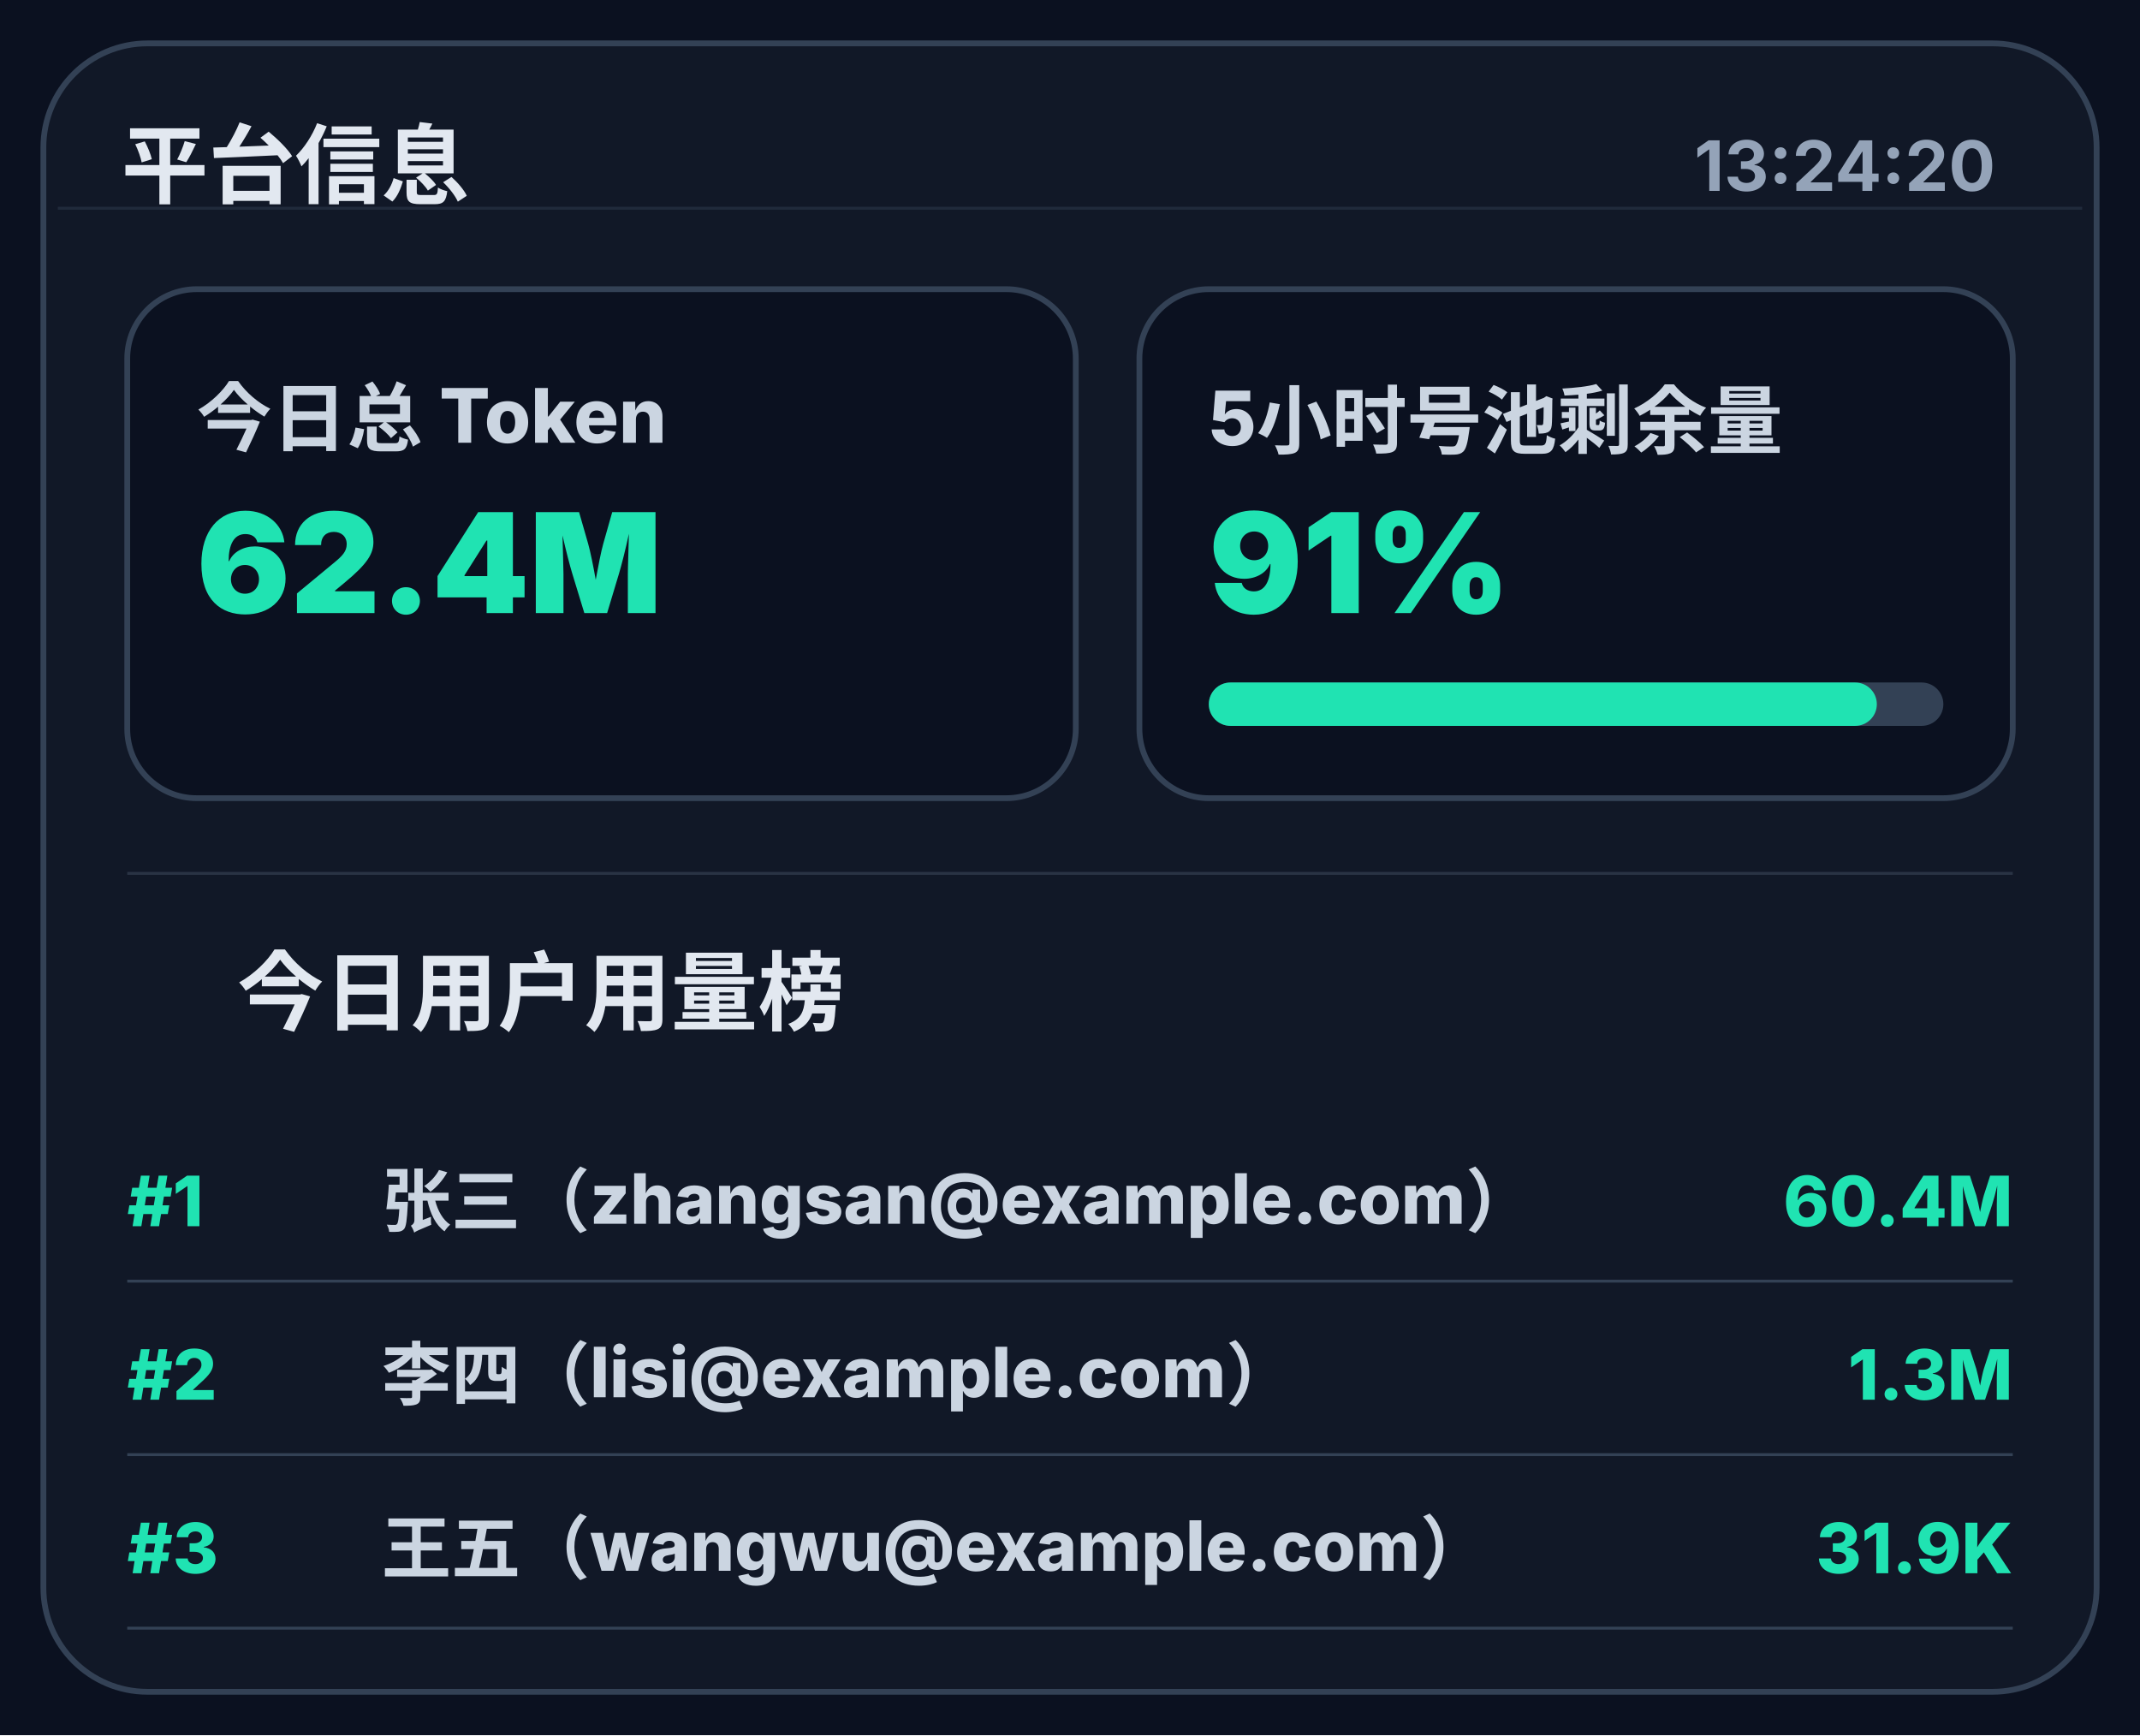
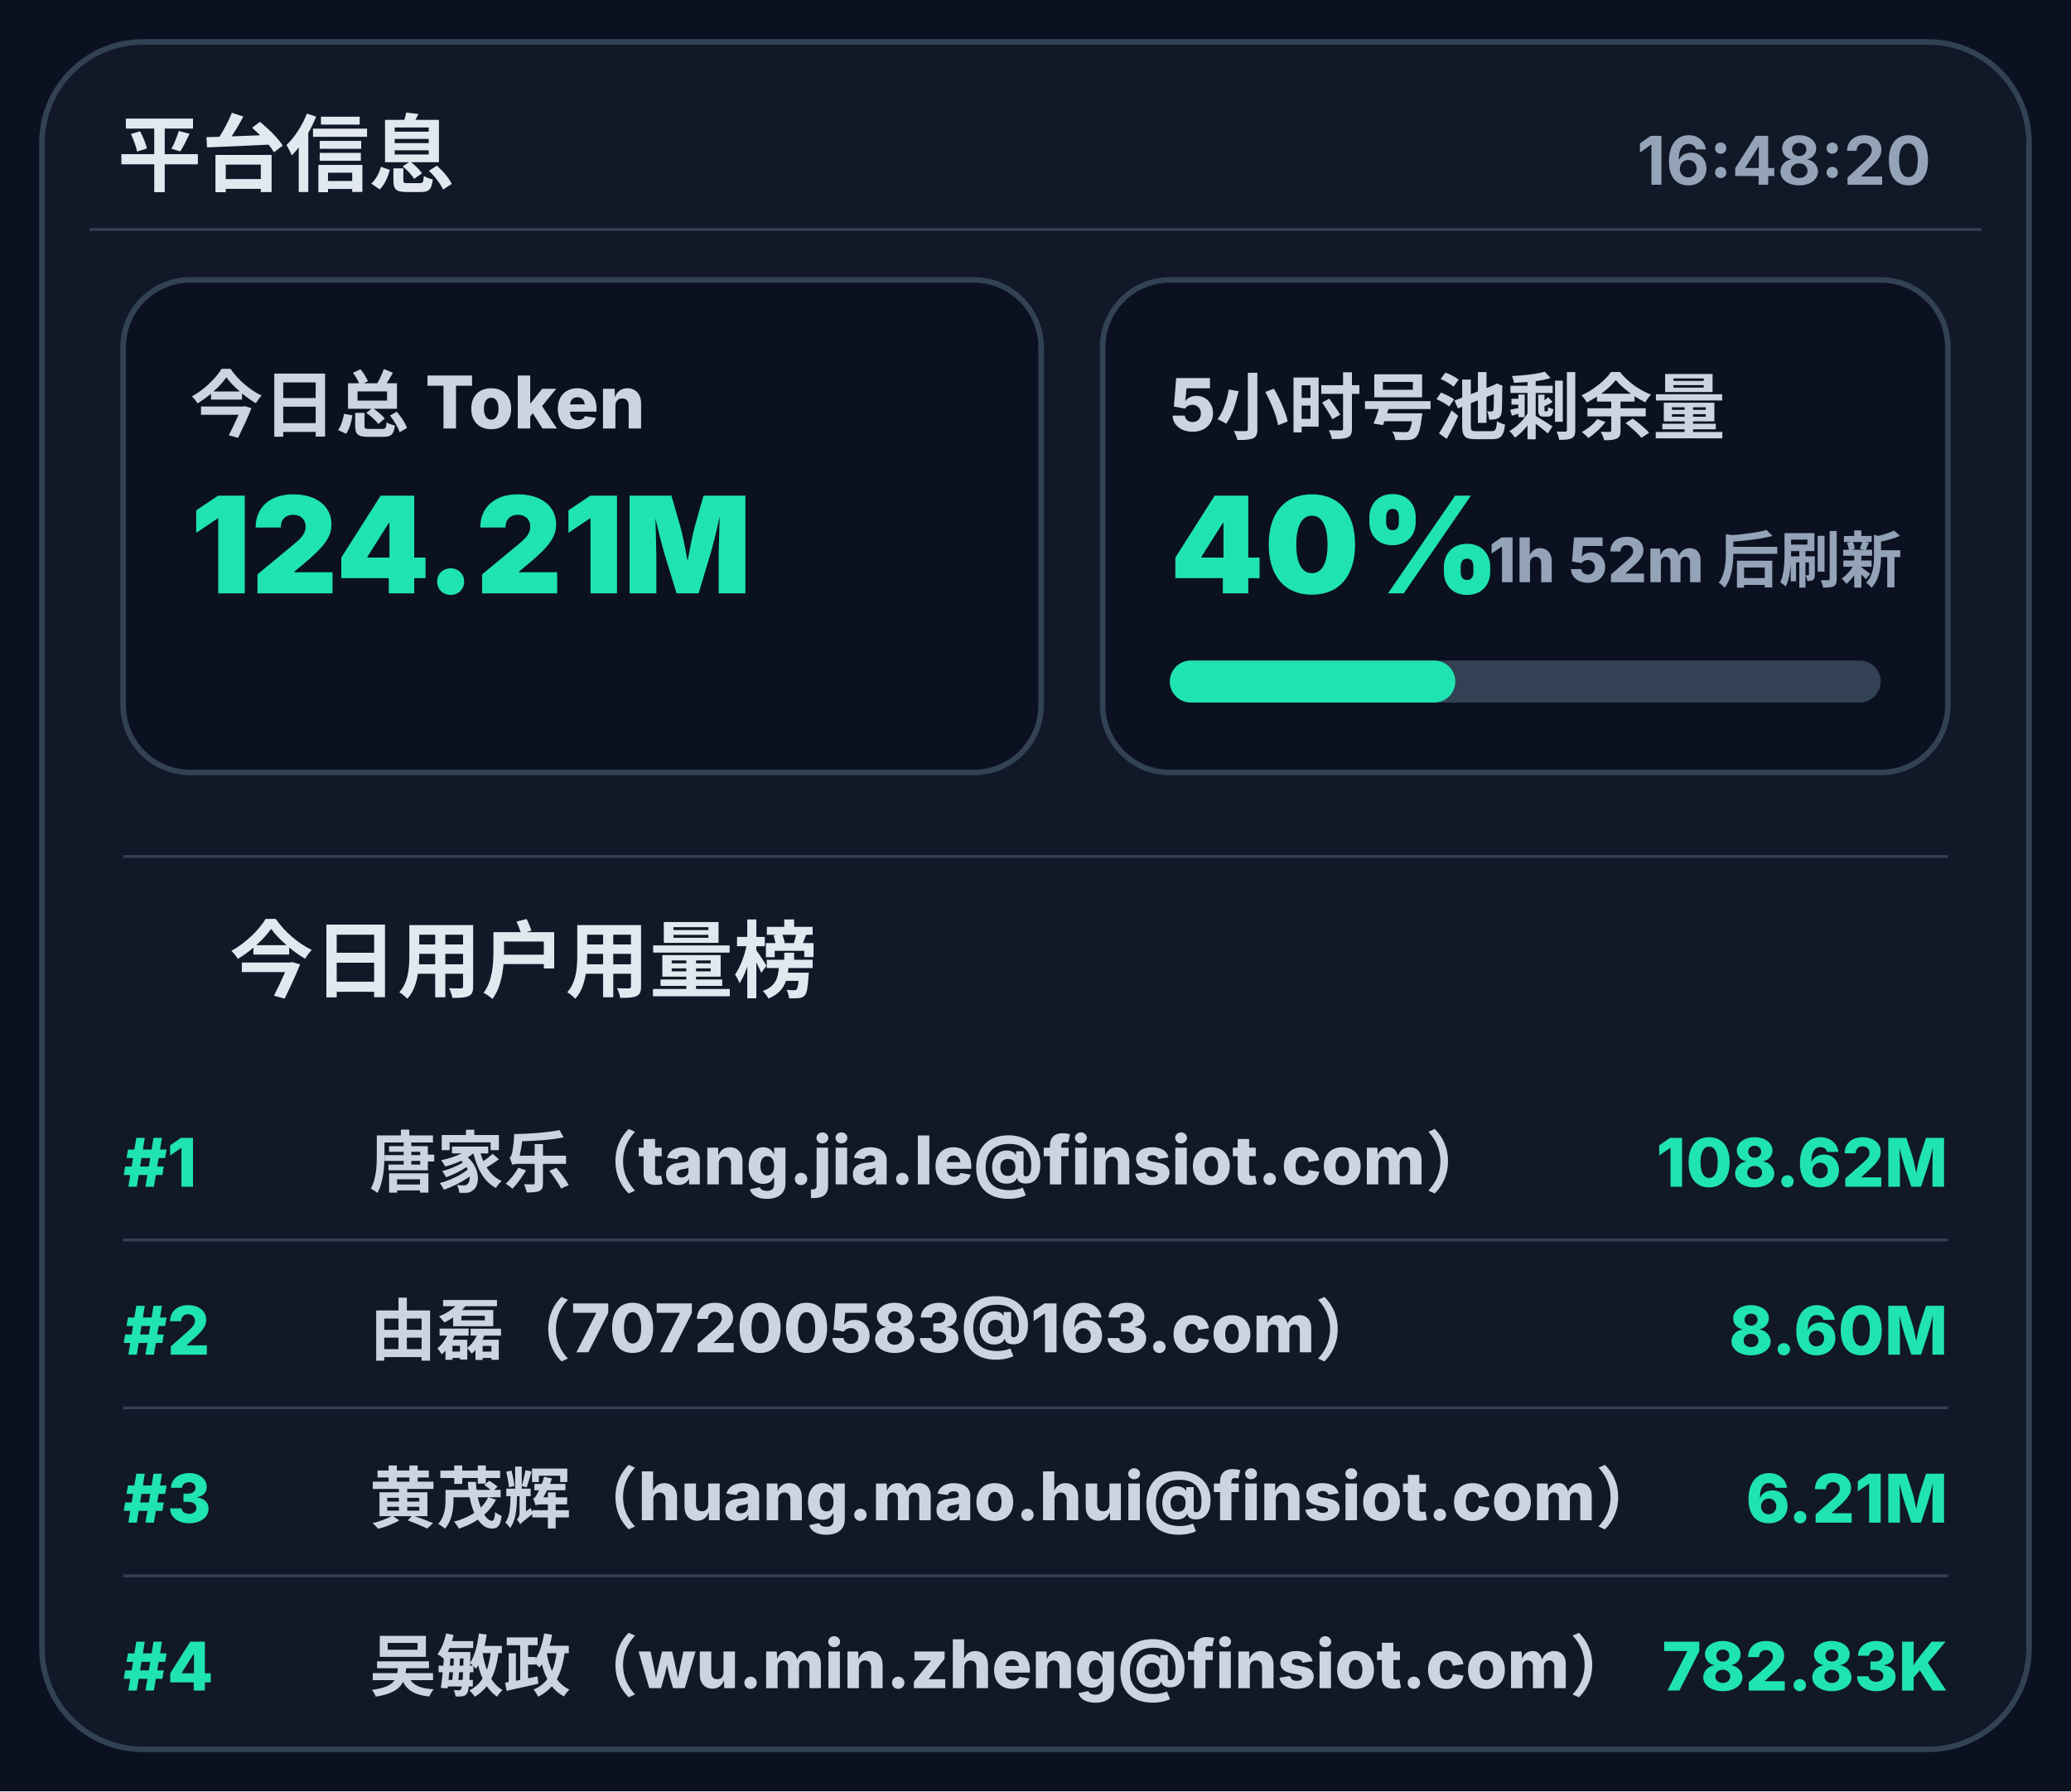
- <svg xmlns="http://www.w3.org/2000/svg" width="740" height="600" viewBox="0 0 740 600" fill="none">
-   <rect width="740" height="600" fill="#0B1120" />
-   <rect x="15" y="15" width="710" height="570" rx="36" fill="#111827" stroke="#334155" stroke-width="2" />
-   <g opacity="0.45">
-     <path d="M20 72H720" stroke="#334155" />
-     <path d="M44 302H696" stroke="#475569" />
-   </g>
-   <text x="42" y="68" fill="#E2E8F0" font-family="Inter, Arial, sans-serif" font-size="30" font-weight="800">平台信息</text>
-   <text x="690" y="66" text-anchor="end" fill="#94A3B8" font-family="Inter, Arial, sans-serif" font-size="24" font-weight="700">13:24:20</text>
+ <svg xmlns="http://www.w3.org/2000/svg" width="740" height="640" viewBox="0 0 740 640" fill="none">
+   <rect width="740" height="640" fill="#0B1120" />
+   <rect x="15" y="15" width="710" height="610" rx="36" fill="#111827" stroke="#334155" stroke-width="2" />
+   <path d="M32 82H708" stroke="#334155" />
+   <path d="M44 306H696" stroke="#334155" />
+   <text x="42" y="66" fill="#E2E8F0" font-family="Inter, Arial, sans-serif" font-size="30" font-weight="800">平台信息</text>
+   <text x="690" y="66" text-anchor="end" fill="#94A3B8" font-family="Inter, Arial, sans-serif" font-size="24" font-weight="700">16:48:20</text>
  <g transform="translate(44 100)">
    <rect width="328" height="176" rx="24" fill="#0B1120" stroke="#334155" stroke-width="2" />
    <text x="24" y="54" fill="#CBD5E1" font-family="Inter, Arial, sans-serif" font-size="26" font-weight="800">今日总 Token</text>
-     <text x="24" y="112" fill="#20E3B2" font-family="Inter, Arial, sans-serif" font-size="48" font-weight="900">62.4M</text>
+     <text x="24" y="112" fill="#20E3B2" font-family="Inter, Arial, sans-serif" font-size="48" font-weight="900">124.21M</text>
  </g>
  <g transform="translate(394 100)">
    <rect width="302" height="176" rx="24" fill="#0B1120" stroke="#334155" stroke-width="2" />
    <text x="24" y="54" fill="#CBD5E1" font-family="Inter, Arial, sans-serif" font-size="26" font-weight="800">5小时号池剩余量</text>
-     <text x="24" y="112" fill="#20E3B2" font-family="Inter, Arial, sans-serif" font-size="48" font-weight="900">91%</text>
+     <text x="24" y="112" fill="#20E3B2" font-family="Inter, Arial, sans-serif" font-size="48" font-weight="900">40%</text>
+     <text x="138" y="108" fill="#94A3B8" font-family="Inter, Arial, sans-serif" font-size="22" font-weight="800">1h 52m 后刷新</text>
    <rect x="24" y="136" width="254" height="15" rx="7.5" fill="#334155" />
-     <rect x="24" y="136" width="231" height="15" rx="7.5" fill="#20E3B2" />
+     <rect x="24" y="136" width="102" height="15" rx="7.5" fill="#20E3B2" />
  </g>
  <text x="82" y="354" fill="#E2E8F0" font-family="Inter, Arial, sans-serif" font-size="30" font-weight="800">今日用户用量榜</text>
  <g font-family="Inter, Arial, sans-serif" font-size="24" font-weight="800">
    <text x="44" y="424" fill="#20E3B2">#1</text>
-     <text x="132" y="424" fill="#CBD5E1">张三（zhangsan@example.com）</text>
-     <text x="696" y="424" text-anchor="end" fill="#20E3B2">60.4M</text>
+     <text x="132" y="424" fill="#CBD5E1">唐家乐（tang.jia.le@finsiot.com）</text>
+     <text x="696" y="424" text-anchor="end" fill="#20E3B2">108.62M</text>
    <path d="M44 443H696" stroke="#334155" />
    <text x="44" y="484" fill="#20E3B2">#2</text>
-     <text x="132" y="484" fill="#CBD5E1">李四（lisi@example.com）</text>
-     <text x="696" y="484" text-anchor="end" fill="#20E3B2">1.3M</text>
+     <text x="132" y="484" fill="#CBD5E1">由磊（707200583@163.com）</text>
+     <text x="696" y="484" text-anchor="end" fill="#20E3B2">8.60M</text>
    <path d="M44 503H696" stroke="#334155" />
    <text x="44" y="544" fill="#20E3B2">#3</text>
-     <text x="132" y="544" fill="#CBD5E1">王五（wangwu@example.com）</text>
-     <text x="696" y="544" text-anchor="end" fill="#20E3B2">31.9K</text>
+     <text x="132" y="544" fill="#CBD5E1">黄茂辉（huang.mao.hui@finsiot.com）</text>
+     <text x="696" y="544" text-anchor="end" fill="#20E3B2">6.21M</text>
    <path d="M44 563H696" stroke="#334155" />
+     <text x="44" y="604" fill="#20E3B2">#4</text>
+     <text x="132" y="604" fill="#CBD5E1">吴敏政（wu.min.zheng@finsiot.com）</text>
+     <text x="696" y="604" text-anchor="end" fill="#20E3B2">782.83K</text>
  </g>
</svg>
